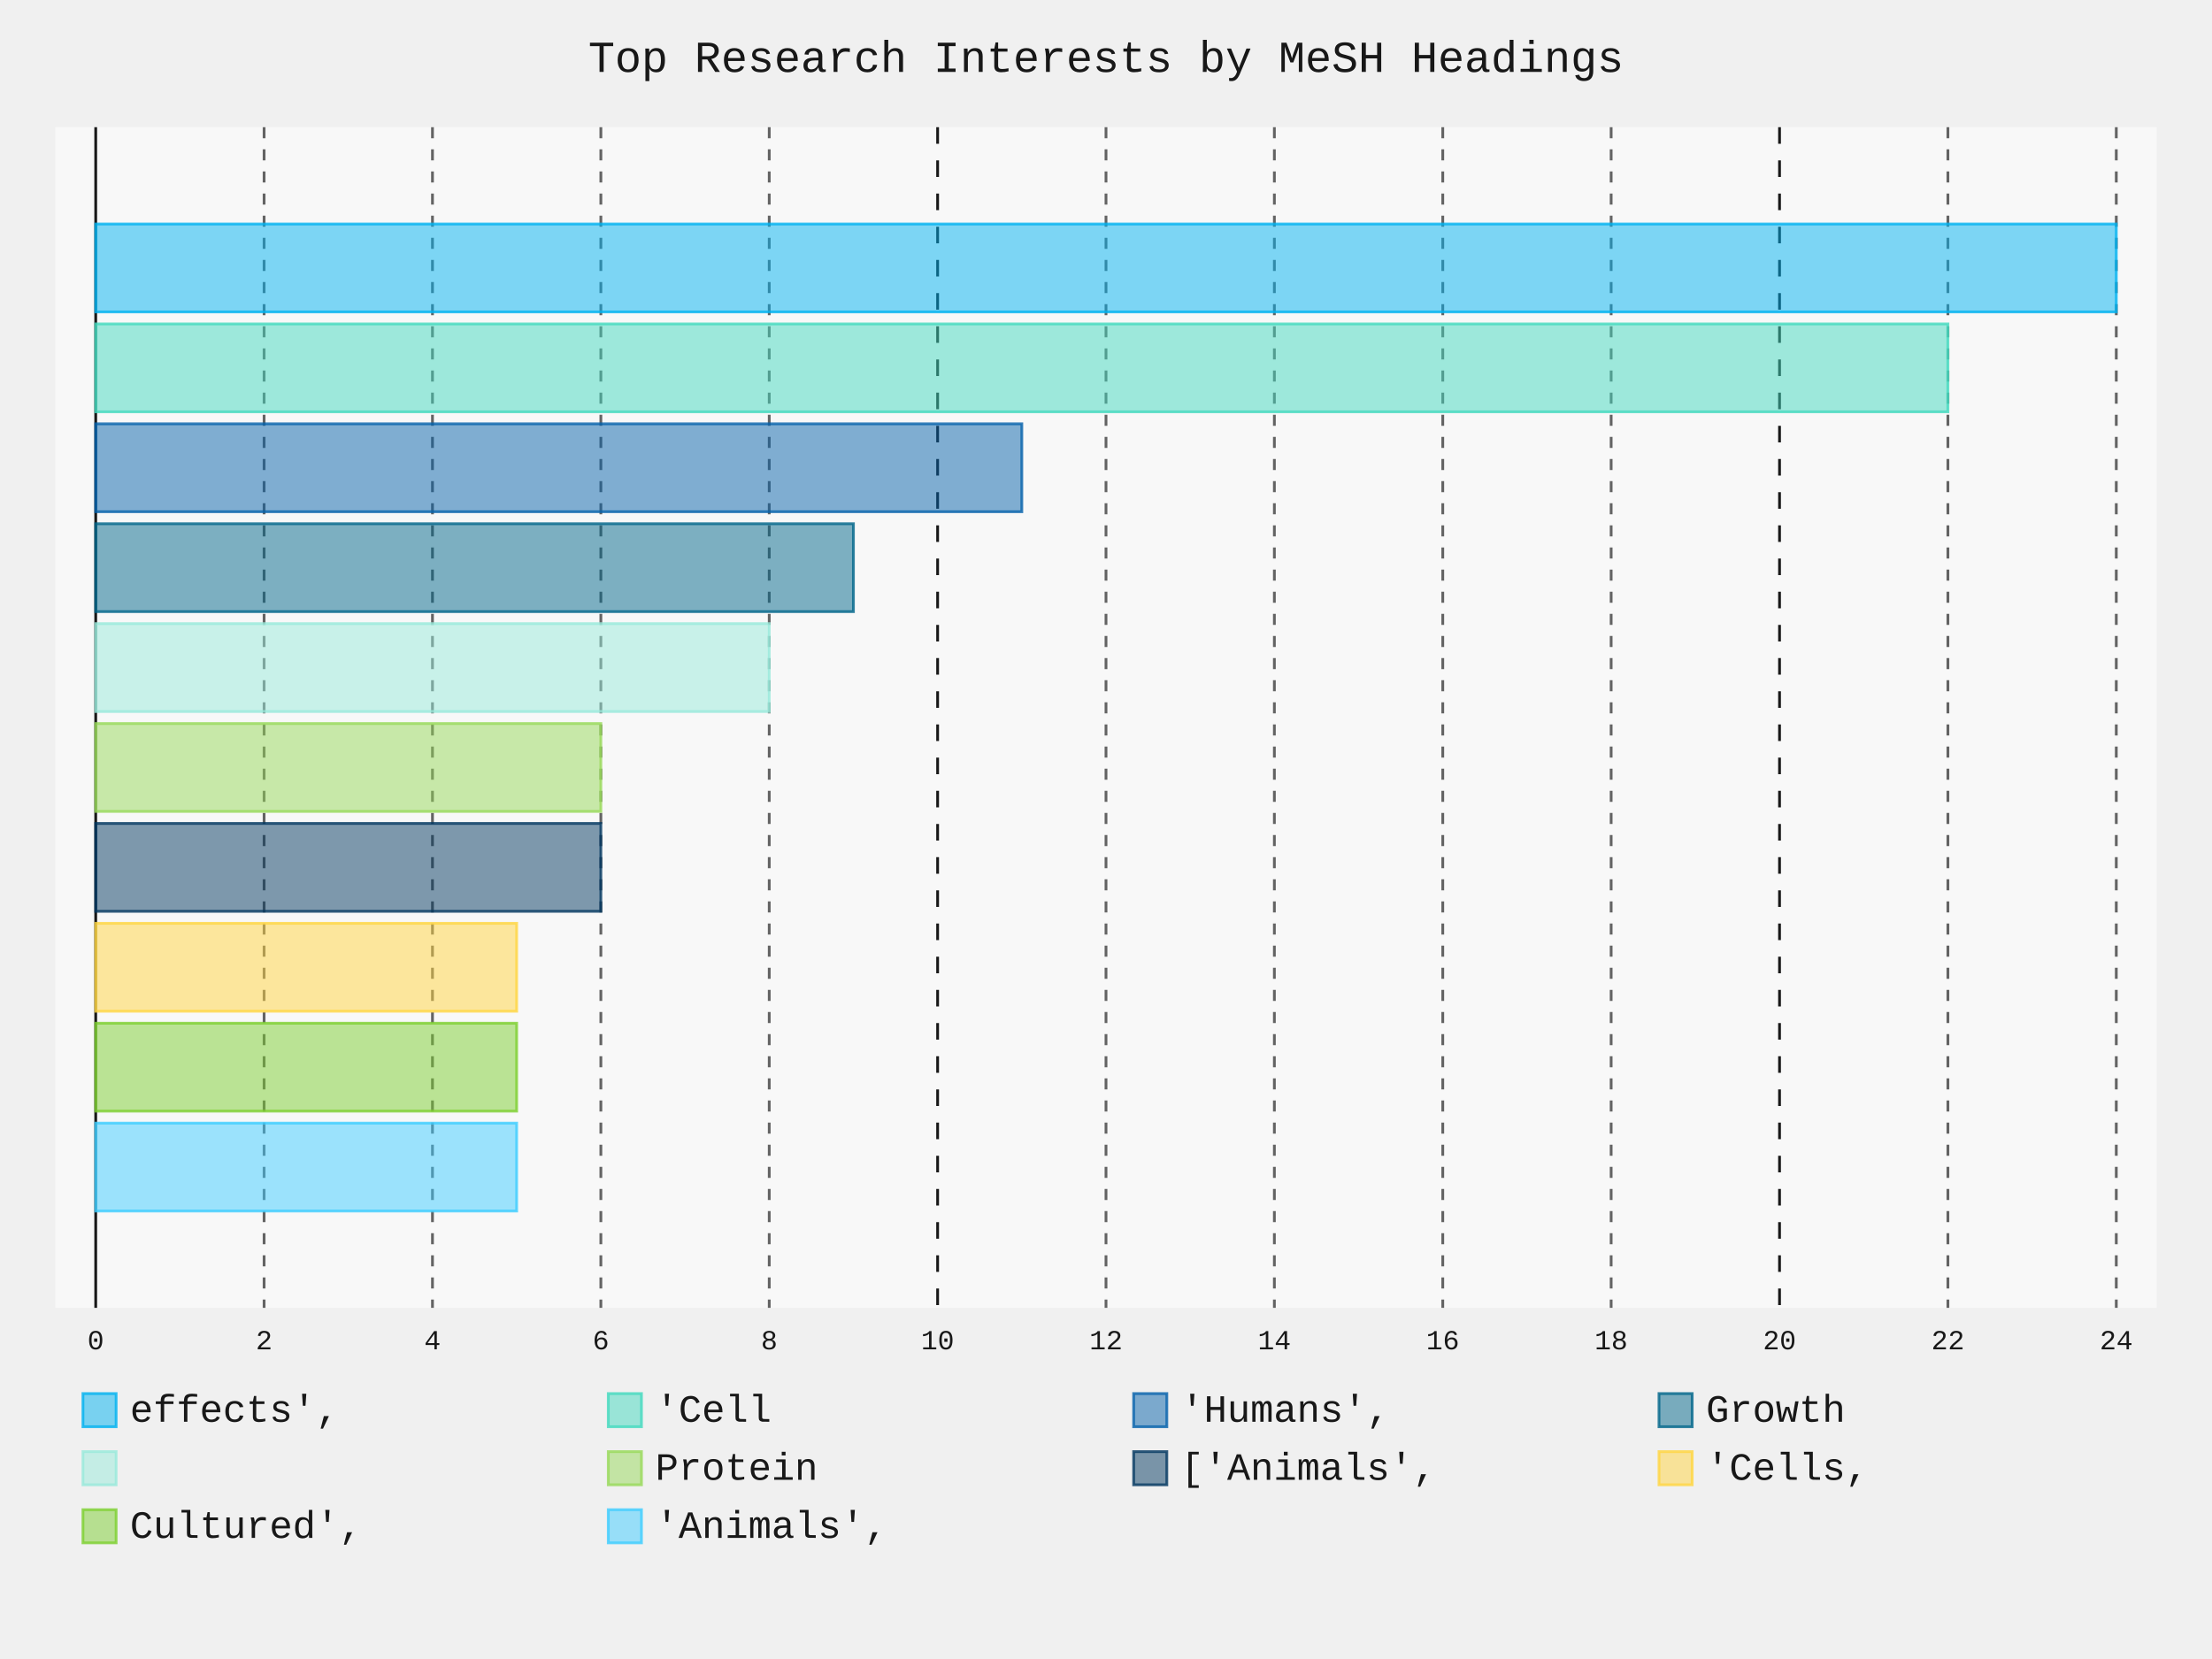
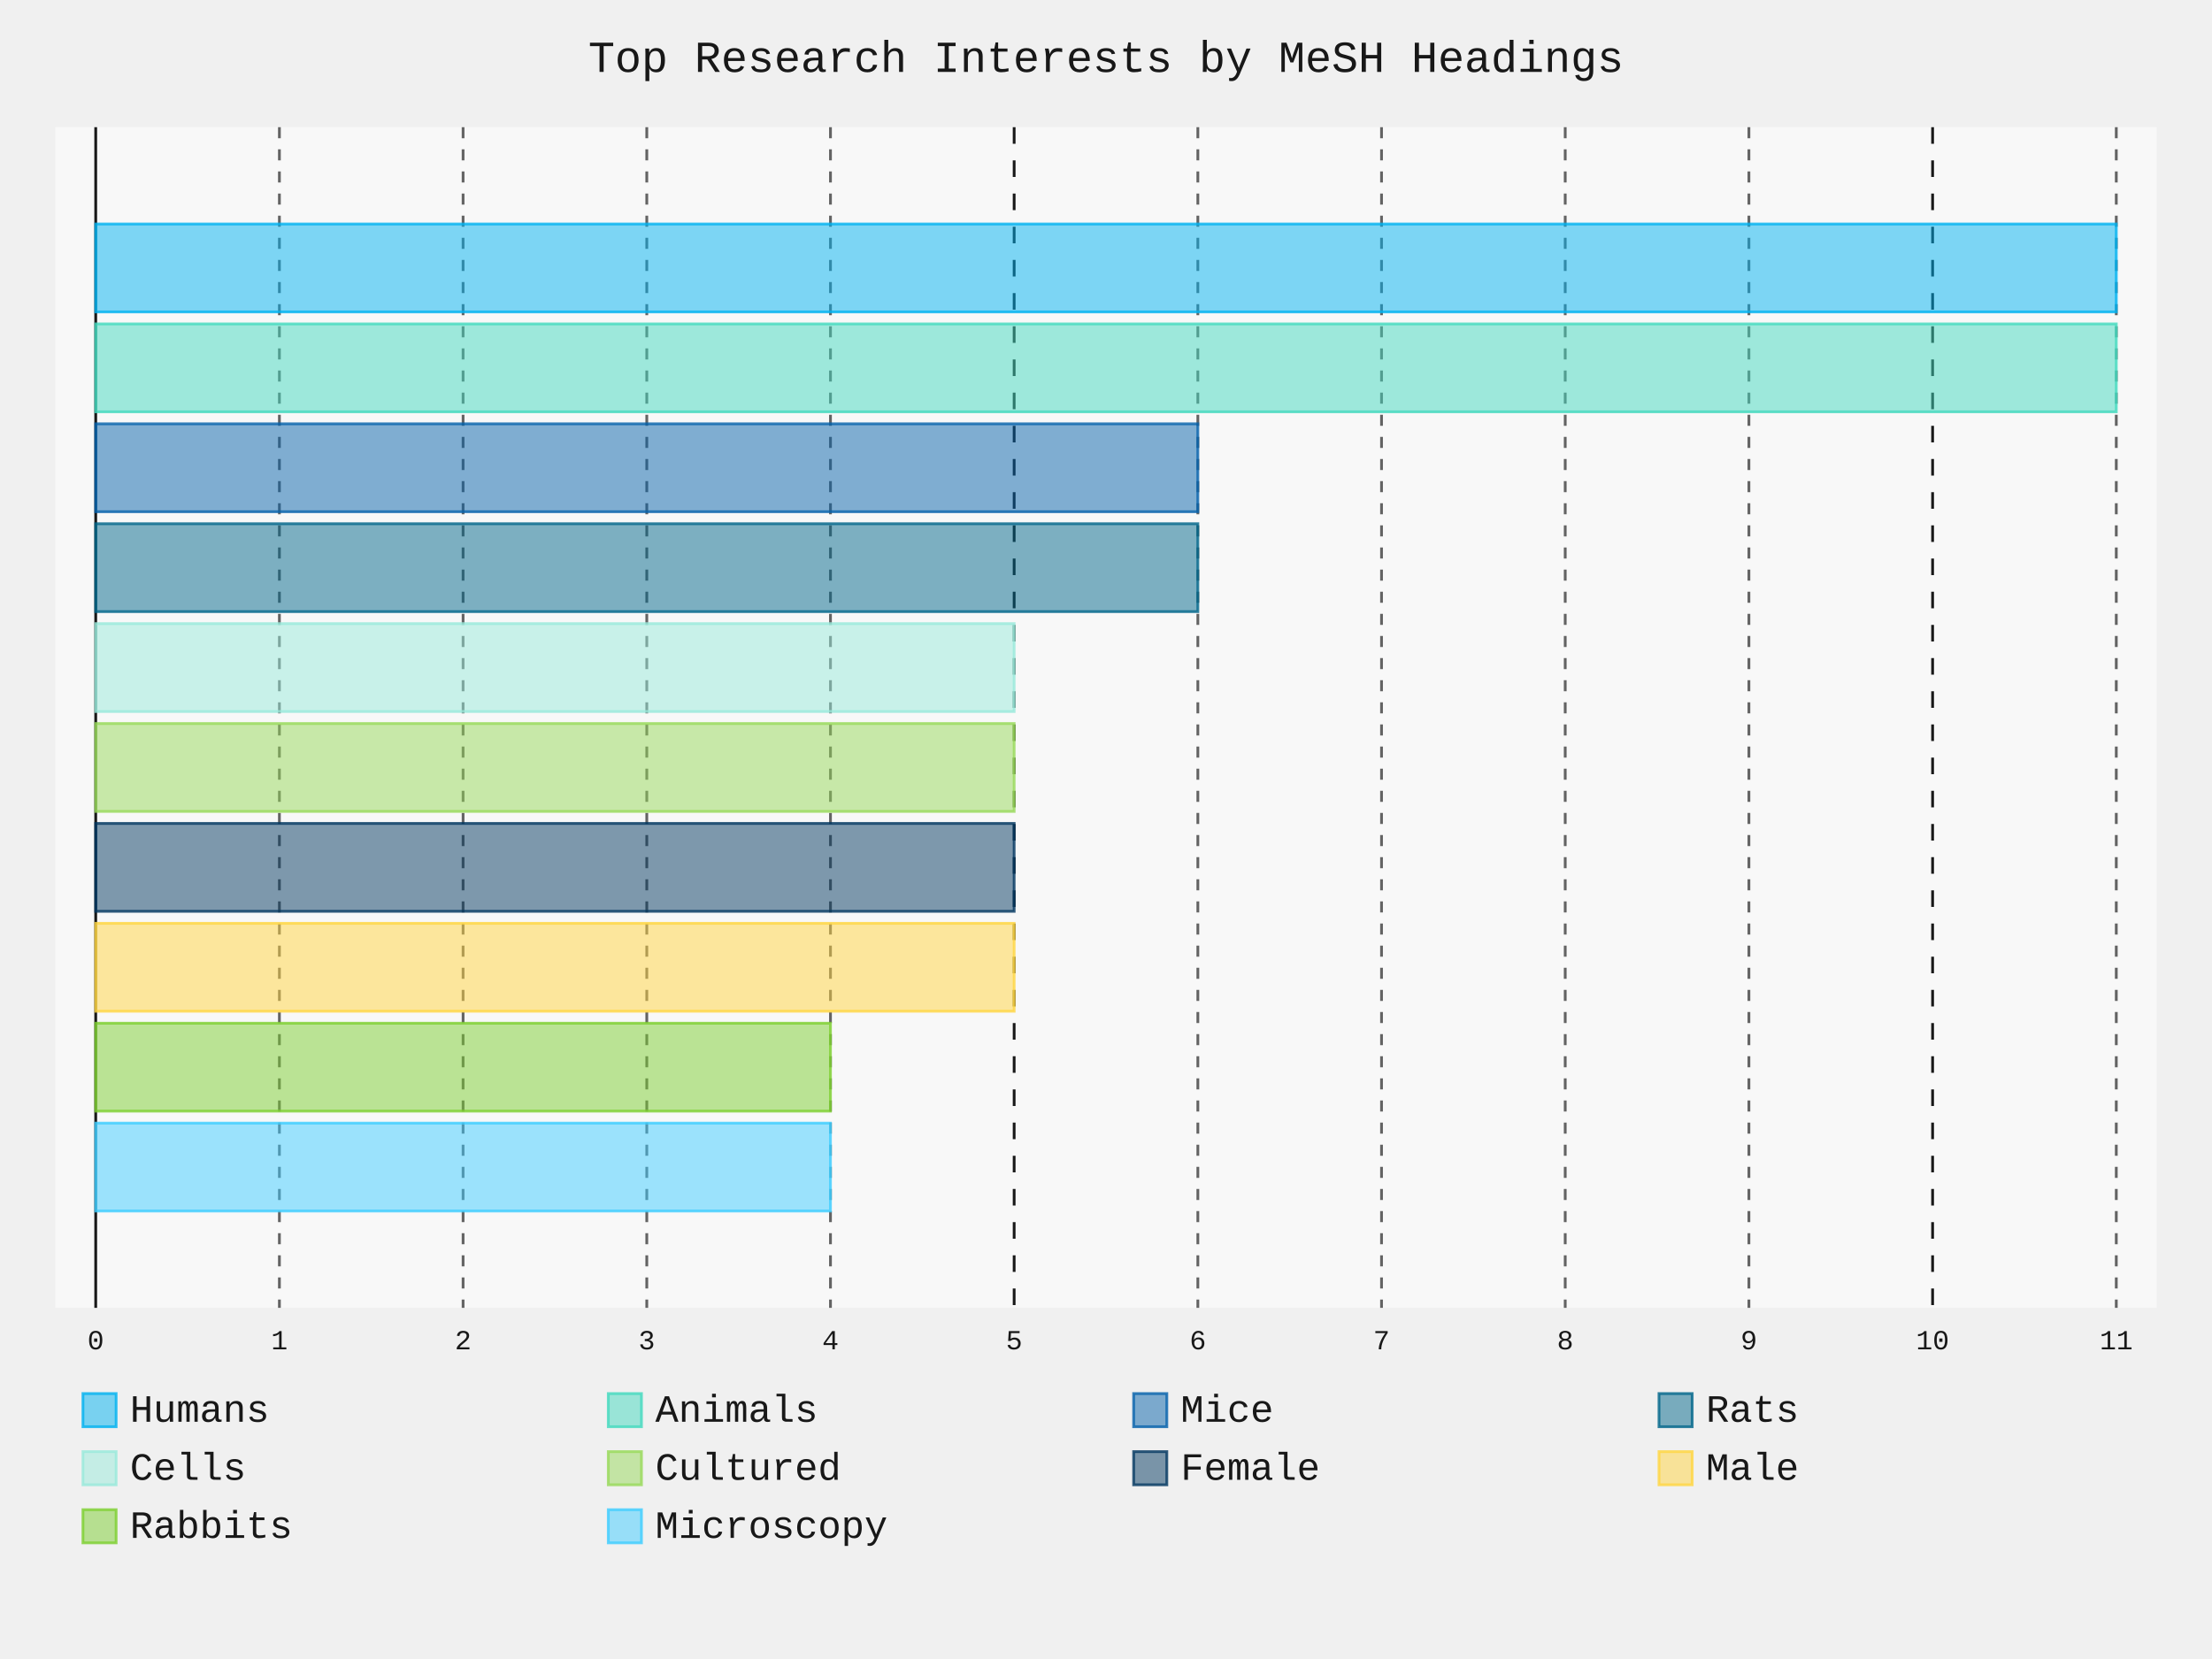
- <svg xmlns="http://www.w3.org/2000/svg" class="pygal-chart" id="chart-fd89b2c5-4735-4788-8437-c294633d80e1" viewBox="0 0 800 600">
+ <svg xmlns="http://www.w3.org/2000/svg" class="pygal-chart" id="chart-f811b388-c420-47be-8f74-8dbed092c465" viewBox="0 0 800 600">
  <defs>
-     <style type="text/css">#chart-fd89b2c5-4735-4788-8437-c294633d80e1{-webkit-user-select:none;-webkit-font-smoothing:antialiased;font-family:Consolas,"Liberation Mono",Menlo,Courier,monospace}#chart-fd89b2c5-4735-4788-8437-c294633d80e1 .title{font-family:Consolas,"Liberation Mono",Menlo,Courier,monospace;font-size:16px}#chart-fd89b2c5-4735-4788-8437-c294633d80e1 .legends .legend text{font-family:Consolas,"Liberation Mono",Menlo,Courier,monospace;font-size:14px}#chart-fd89b2c5-4735-4788-8437-c294633d80e1 .axis text{font-family:Consolas,"Liberation Mono",Menlo,Courier,monospace;font-size:10px}#chart-fd89b2c5-4735-4788-8437-c294633d80e1 .axis text.major{font-family:Consolas,"Liberation Mono",Menlo,Courier,monospace;font-size:10px}#chart-fd89b2c5-4735-4788-8437-c294633d80e1 .text-overlay text.value{font-family:Consolas,"Liberation Mono",Menlo,Courier,monospace;font-size:16px}#chart-fd89b2c5-4735-4788-8437-c294633d80e1 .text-overlay text.label{font-family:Consolas,"Liberation Mono",Menlo,Courier,monospace;font-size:10px}#chart-fd89b2c5-4735-4788-8437-c294633d80e1 .tooltip{font-family:Consolas,"Liberation Mono",Menlo,Courier,monospace;font-size:14px}#chart-fd89b2c5-4735-4788-8437-c294633d80e1 text.no_data{font-family:Consolas,"Liberation Mono",Menlo,Courier,monospace;font-size:64px}
- #chart-fd89b2c5-4735-4788-8437-c294633d80e1{background-color:#f0f0f0}#chart-fd89b2c5-4735-4788-8437-c294633d80e1 path,#chart-fd89b2c5-4735-4788-8437-c294633d80e1 line,#chart-fd89b2c5-4735-4788-8437-c294633d80e1 rect,#chart-fd89b2c5-4735-4788-8437-c294633d80e1 circle{-webkit-transition:250ms ease-in;-moz-transition:250ms ease-in;transition:250ms ease-in}#chart-fd89b2c5-4735-4788-8437-c294633d80e1 .graph &gt; .background{fill:#f0f0f0}#chart-fd89b2c5-4735-4788-8437-c294633d80e1 .plot &gt; .background{fill:#f8f8f8}#chart-fd89b2c5-4735-4788-8437-c294633d80e1 .graph{fill:rgba(0,0,0,0.9)}#chart-fd89b2c5-4735-4788-8437-c294633d80e1 text.no_data{fill:rgba(0,0,0,0.9)}#chart-fd89b2c5-4735-4788-8437-c294633d80e1 .title{fill:rgba(0,0,0,0.9)}#chart-fd89b2c5-4735-4788-8437-c294633d80e1 .legends .legend text{fill:rgba(0,0,0,0.9)}#chart-fd89b2c5-4735-4788-8437-c294633d80e1 .legends .legend:hover text{fill:rgba(0,0,0,0.9)}#chart-fd89b2c5-4735-4788-8437-c294633d80e1 .axis .line{stroke:rgba(0,0,0,0.9)}#chart-fd89b2c5-4735-4788-8437-c294633d80e1 .axis .guide.line{stroke:rgba(0,0,0,0.6)}#chart-fd89b2c5-4735-4788-8437-c294633d80e1 .axis .major.line{stroke:rgba(0,0,0,0.9)}#chart-fd89b2c5-4735-4788-8437-c294633d80e1 .axis text.major{fill:rgba(0,0,0,0.9)}#chart-fd89b2c5-4735-4788-8437-c294633d80e1 .axis.y .guides:hover .guide.line,#chart-fd89b2c5-4735-4788-8437-c294633d80e1 .line-graph .axis.x .guides:hover .guide.line,#chart-fd89b2c5-4735-4788-8437-c294633d80e1 .stackedline-graph .axis.x .guides:hover .guide.line,#chart-fd89b2c5-4735-4788-8437-c294633d80e1 .xy-graph .axis.x .guides:hover .guide.line{stroke:rgba(0,0,0,0.9)}#chart-fd89b2c5-4735-4788-8437-c294633d80e1 .axis .guides:hover text{fill:rgba(0,0,0,0.9)}#chart-fd89b2c5-4735-4788-8437-c294633d80e1 .reactive{fill-opacity:.5;stroke-opacity:.8}#chart-fd89b2c5-4735-4788-8437-c294633d80e1 .ci{stroke:rgba(0,0,0,0.9)}#chart-fd89b2c5-4735-4788-8437-c294633d80e1 .reactive.active,#chart-fd89b2c5-4735-4788-8437-c294633d80e1 .active .reactive{fill-opacity:.9;stroke-opacity:.9;stroke-width:4}#chart-fd89b2c5-4735-4788-8437-c294633d80e1 .ci .reactive.active{stroke-width:1.5}#chart-fd89b2c5-4735-4788-8437-c294633d80e1 .series text{fill:rgba(0,0,0,0.9)}#chart-fd89b2c5-4735-4788-8437-c294633d80e1 .tooltip rect{fill:#f8f8f8;stroke:rgba(0,0,0,0.9);-webkit-transition:opacity 250ms ease-in;-moz-transition:opacity 250ms ease-in;transition:opacity 250ms ease-in}#chart-fd89b2c5-4735-4788-8437-c294633d80e1 .tooltip .label{fill:rgba(0,0,0,0.9)}#chart-fd89b2c5-4735-4788-8437-c294633d80e1 .tooltip .label{fill:rgba(0,0,0,0.9)}#chart-fd89b2c5-4735-4788-8437-c294633d80e1 .tooltip .legend{font-size:.8em;fill:rgba(0,0,0,0.6)}#chart-fd89b2c5-4735-4788-8437-c294633d80e1 .tooltip .x_label{font-size:.6em;fill:rgba(0,0,0,0.9)}#chart-fd89b2c5-4735-4788-8437-c294633d80e1 .tooltip .xlink{font-size:.5em;text-decoration:underline}#chart-fd89b2c5-4735-4788-8437-c294633d80e1 .tooltip .value{font-size:1.5em}#chart-fd89b2c5-4735-4788-8437-c294633d80e1 .bound{font-size:.5em}#chart-fd89b2c5-4735-4788-8437-c294633d80e1 .max-value{font-size:.75em;fill:rgba(0,0,0,0.6)}#chart-fd89b2c5-4735-4788-8437-c294633d80e1 .map-element{fill:#f8f8f8;stroke:rgba(0,0,0,0.6) !important}#chart-fd89b2c5-4735-4788-8437-c294633d80e1 .map-element .reactive{fill-opacity:inherit;stroke-opacity:inherit}#chart-fd89b2c5-4735-4788-8437-c294633d80e1 .color-0,#chart-fd89b2c5-4735-4788-8437-c294633d80e1 .color-0 a:visited{stroke:#00b2f0;fill:#00b2f0}#chart-fd89b2c5-4735-4788-8437-c294633d80e1 .color-1,#chart-fd89b2c5-4735-4788-8437-c294633d80e1 .color-1 a:visited{stroke:#43d9be;fill:#43d9be}#chart-fd89b2c5-4735-4788-8437-c294633d80e1 .color-2,#chart-fd89b2c5-4735-4788-8437-c294633d80e1 .color-2 a:visited{stroke:#0662ab;fill:#0662ab}#chart-fd89b2c5-4735-4788-8437-c294633d80e1 .color-3,#chart-fd89b2c5-4735-4788-8437-c294633d80e1 .color-3 a:visited{stroke:#00668a;fill:#00668a}#chart-fd89b2c5-4735-4788-8437-c294633d80e1 .color-4,#chart-fd89b2c5-4735-4788-8437-c294633d80e1 .color-4 a:visited{stroke:#98eadb;fill:#98eadb}#chart-fd89b2c5-4735-4788-8437-c294633d80e1 .color-5,#chart-fd89b2c5-4735-4788-8437-c294633d80e1 .color-5 a:visited{stroke:#97d959;fill:#97d959}#chart-fd89b2c5-4735-4788-8437-c294633d80e1 .color-6,#chart-fd89b2c5-4735-4788-8437-c294633d80e1 .color-6 a:visited{stroke:#033861;fill:#033861}#chart-fd89b2c5-4735-4788-8437-c294633d80e1 .color-7,#chart-fd89b2c5-4735-4788-8437-c294633d80e1 .color-7 a:visited{stroke:#ffd541;fill:#ffd541}#chart-fd89b2c5-4735-4788-8437-c294633d80e1 .color-8,#chart-fd89b2c5-4735-4788-8437-c294633d80e1 .color-8 a:visited{stroke:#7dcf30;fill:#7dcf30}#chart-fd89b2c5-4735-4788-8437-c294633d80e1 .color-9,#chart-fd89b2c5-4735-4788-8437-c294633d80e1 .color-9 a:visited{stroke:#3ecdff;fill:#3ecdff}#chart-fd89b2c5-4735-4788-8437-c294633d80e1 .text-overlay .color-0 text{fill:black}#chart-fd89b2c5-4735-4788-8437-c294633d80e1 .text-overlay .color-1 text{fill:black}#chart-fd89b2c5-4735-4788-8437-c294633d80e1 .text-overlay .color-2 text{fill:black}#chart-fd89b2c5-4735-4788-8437-c294633d80e1 .text-overlay .color-3 text{fill:black}#chart-fd89b2c5-4735-4788-8437-c294633d80e1 .text-overlay .color-4 text{fill:black}#chart-fd89b2c5-4735-4788-8437-c294633d80e1 .text-overlay .color-5 text{fill:black}#chart-fd89b2c5-4735-4788-8437-c294633d80e1 .text-overlay .color-6 text{fill:black}#chart-fd89b2c5-4735-4788-8437-c294633d80e1 .text-overlay .color-7 text{fill:black}#chart-fd89b2c5-4735-4788-8437-c294633d80e1 .text-overlay .color-8 text{fill:black}#chart-fd89b2c5-4735-4788-8437-c294633d80e1 .text-overlay .color-9 text{fill:black}
- #chart-fd89b2c5-4735-4788-8437-c294633d80e1 text.no_data{text-anchor:middle}#chart-fd89b2c5-4735-4788-8437-c294633d80e1 .guide.line{fill:none}#chart-fd89b2c5-4735-4788-8437-c294633d80e1 .centered{text-anchor:middle}#chart-fd89b2c5-4735-4788-8437-c294633d80e1 .title{text-anchor:middle}#chart-fd89b2c5-4735-4788-8437-c294633d80e1 .legends .legend text{fill-opacity:1}#chart-fd89b2c5-4735-4788-8437-c294633d80e1 .axis.x text{text-anchor:middle}#chart-fd89b2c5-4735-4788-8437-c294633d80e1 .axis.x:not(.web) text[transform]{text-anchor:start}#chart-fd89b2c5-4735-4788-8437-c294633d80e1 .axis.x:not(.web) text[transform].backwards{text-anchor:end}#chart-fd89b2c5-4735-4788-8437-c294633d80e1 .axis.y text{text-anchor:end}#chart-fd89b2c5-4735-4788-8437-c294633d80e1 .axis.y text[transform].backwards{text-anchor:start}#chart-fd89b2c5-4735-4788-8437-c294633d80e1 .axis.y2 text{text-anchor:start}#chart-fd89b2c5-4735-4788-8437-c294633d80e1 .axis.y2 text[transform].backwards{text-anchor:end}#chart-fd89b2c5-4735-4788-8437-c294633d80e1 .axis .guide.line{stroke-dasharray:4,4}#chart-fd89b2c5-4735-4788-8437-c294633d80e1 .axis .major.guide.line{stroke-dasharray:6,6}#chart-fd89b2c5-4735-4788-8437-c294633d80e1 .horizontal .axis.y .guide.line,#chart-fd89b2c5-4735-4788-8437-c294633d80e1 .horizontal .axis.y2 .guide.line,#chart-fd89b2c5-4735-4788-8437-c294633d80e1 .vertical .axis.x .guide.line{opacity:0}#chart-fd89b2c5-4735-4788-8437-c294633d80e1 .horizontal .axis.always_show .guide.line,#chart-fd89b2c5-4735-4788-8437-c294633d80e1 .vertical .axis.always_show .guide.line{opacity:1 !important}#chart-fd89b2c5-4735-4788-8437-c294633d80e1 .axis.y .guides:hover .guide.line,#chart-fd89b2c5-4735-4788-8437-c294633d80e1 .axis.y2 .guides:hover .guide.line,#chart-fd89b2c5-4735-4788-8437-c294633d80e1 .axis.x .guides:hover .guide.line{opacity:1}#chart-fd89b2c5-4735-4788-8437-c294633d80e1 .axis .guides:hover text{opacity:1}#chart-fd89b2c5-4735-4788-8437-c294633d80e1 .nofill{fill:none}#chart-fd89b2c5-4735-4788-8437-c294633d80e1 .subtle-fill{fill-opacity:.2}#chart-fd89b2c5-4735-4788-8437-c294633d80e1 .dot{stroke-width:1px;fill-opacity:1}#chart-fd89b2c5-4735-4788-8437-c294633d80e1 .dot.active{stroke-width:5px}#chart-fd89b2c5-4735-4788-8437-c294633d80e1 .dot.negative{fill:transparent}#chart-fd89b2c5-4735-4788-8437-c294633d80e1 text,#chart-fd89b2c5-4735-4788-8437-c294633d80e1 tspan{stroke:none !important}#chart-fd89b2c5-4735-4788-8437-c294633d80e1 .series text.active{opacity:1}#chart-fd89b2c5-4735-4788-8437-c294633d80e1 .tooltip rect{fill-opacity:.95;stroke-width:.5}#chart-fd89b2c5-4735-4788-8437-c294633d80e1 .tooltip text{fill-opacity:1}#chart-fd89b2c5-4735-4788-8437-c294633d80e1 .showable{visibility:hidden}#chart-fd89b2c5-4735-4788-8437-c294633d80e1 .showable.shown{visibility:visible}#chart-fd89b2c5-4735-4788-8437-c294633d80e1 .gauge-background{fill:rgba(229,229,229,1);stroke:none}#chart-fd89b2c5-4735-4788-8437-c294633d80e1 .bg-lines{stroke:#f0f0f0;stroke-width:2px}</style>
+     <style type="text/css">#chart-f811b388-c420-47be-8f74-8dbed092c465{-webkit-user-select:none;-webkit-font-smoothing:antialiased;font-family:Consolas,"Liberation Mono",Menlo,Courier,monospace}#chart-f811b388-c420-47be-8f74-8dbed092c465 .title{font-family:Consolas,"Liberation Mono",Menlo,Courier,monospace;font-size:16px}#chart-f811b388-c420-47be-8f74-8dbed092c465 .legends .legend text{font-family:Consolas,"Liberation Mono",Menlo,Courier,monospace;font-size:14px}#chart-f811b388-c420-47be-8f74-8dbed092c465 .axis text{font-family:Consolas,"Liberation Mono",Menlo,Courier,monospace;font-size:10px}#chart-f811b388-c420-47be-8f74-8dbed092c465 .axis text.major{font-family:Consolas,"Liberation Mono",Menlo,Courier,monospace;font-size:10px}#chart-f811b388-c420-47be-8f74-8dbed092c465 .text-overlay text.value{font-family:Consolas,"Liberation Mono",Menlo,Courier,monospace;font-size:16px}#chart-f811b388-c420-47be-8f74-8dbed092c465 .text-overlay text.label{font-family:Consolas,"Liberation Mono",Menlo,Courier,monospace;font-size:10px}#chart-f811b388-c420-47be-8f74-8dbed092c465 .tooltip{font-family:Consolas,"Liberation Mono",Menlo,Courier,monospace;font-size:14px}#chart-f811b388-c420-47be-8f74-8dbed092c465 text.no_data{font-family:Consolas,"Liberation Mono",Menlo,Courier,monospace;font-size:64px}
+ #chart-f811b388-c420-47be-8f74-8dbed092c465{background-color:#f0f0f0}#chart-f811b388-c420-47be-8f74-8dbed092c465 path,#chart-f811b388-c420-47be-8f74-8dbed092c465 line,#chart-f811b388-c420-47be-8f74-8dbed092c465 rect,#chart-f811b388-c420-47be-8f74-8dbed092c465 circle{-webkit-transition:250ms ease-in;-moz-transition:250ms ease-in;transition:250ms ease-in}#chart-f811b388-c420-47be-8f74-8dbed092c465 .graph &gt; .background{fill:#f0f0f0}#chart-f811b388-c420-47be-8f74-8dbed092c465 .plot &gt; .background{fill:#f8f8f8}#chart-f811b388-c420-47be-8f74-8dbed092c465 .graph{fill:rgba(0,0,0,0.9)}#chart-f811b388-c420-47be-8f74-8dbed092c465 text.no_data{fill:rgba(0,0,0,0.9)}#chart-f811b388-c420-47be-8f74-8dbed092c465 .title{fill:rgba(0,0,0,0.9)}#chart-f811b388-c420-47be-8f74-8dbed092c465 .legends .legend text{fill:rgba(0,0,0,0.9)}#chart-f811b388-c420-47be-8f74-8dbed092c465 .legends .legend:hover text{fill:rgba(0,0,0,0.9)}#chart-f811b388-c420-47be-8f74-8dbed092c465 .axis .line{stroke:rgba(0,0,0,0.9)}#chart-f811b388-c420-47be-8f74-8dbed092c465 .axis .guide.line{stroke:rgba(0,0,0,0.6)}#chart-f811b388-c420-47be-8f74-8dbed092c465 .axis .major.line{stroke:rgba(0,0,0,0.9)}#chart-f811b388-c420-47be-8f74-8dbed092c465 .axis text.major{fill:rgba(0,0,0,0.9)}#chart-f811b388-c420-47be-8f74-8dbed092c465 .axis.y .guides:hover .guide.line,#chart-f811b388-c420-47be-8f74-8dbed092c465 .line-graph .axis.x .guides:hover .guide.line,#chart-f811b388-c420-47be-8f74-8dbed092c465 .stackedline-graph .axis.x .guides:hover .guide.line,#chart-f811b388-c420-47be-8f74-8dbed092c465 .xy-graph .axis.x .guides:hover .guide.line{stroke:rgba(0,0,0,0.9)}#chart-f811b388-c420-47be-8f74-8dbed092c465 .axis .guides:hover text{fill:rgba(0,0,0,0.9)}#chart-f811b388-c420-47be-8f74-8dbed092c465 .reactive{fill-opacity:.5;stroke-opacity:.8}#chart-f811b388-c420-47be-8f74-8dbed092c465 .ci{stroke:rgba(0,0,0,0.9)}#chart-f811b388-c420-47be-8f74-8dbed092c465 .reactive.active,#chart-f811b388-c420-47be-8f74-8dbed092c465 .active .reactive{fill-opacity:.9;stroke-opacity:.9;stroke-width:4}#chart-f811b388-c420-47be-8f74-8dbed092c465 .ci .reactive.active{stroke-width:1.5}#chart-f811b388-c420-47be-8f74-8dbed092c465 .series text{fill:rgba(0,0,0,0.9)}#chart-f811b388-c420-47be-8f74-8dbed092c465 .tooltip rect{fill:#f8f8f8;stroke:rgba(0,0,0,0.9);-webkit-transition:opacity 250ms ease-in;-moz-transition:opacity 250ms ease-in;transition:opacity 250ms ease-in}#chart-f811b388-c420-47be-8f74-8dbed092c465 .tooltip .label{fill:rgba(0,0,0,0.9)}#chart-f811b388-c420-47be-8f74-8dbed092c465 .tooltip .label{fill:rgba(0,0,0,0.9)}#chart-f811b388-c420-47be-8f74-8dbed092c465 .tooltip .legend{font-size:.8em;fill:rgba(0,0,0,0.6)}#chart-f811b388-c420-47be-8f74-8dbed092c465 .tooltip .x_label{font-size:.6em;fill:rgba(0,0,0,0.9)}#chart-f811b388-c420-47be-8f74-8dbed092c465 .tooltip .xlink{font-size:.5em;text-decoration:underline}#chart-f811b388-c420-47be-8f74-8dbed092c465 .tooltip .value{font-size:1.5em}#chart-f811b388-c420-47be-8f74-8dbed092c465 .bound{font-size:.5em}#chart-f811b388-c420-47be-8f74-8dbed092c465 .max-value{font-size:.75em;fill:rgba(0,0,0,0.6)}#chart-f811b388-c420-47be-8f74-8dbed092c465 .map-element{fill:#f8f8f8;stroke:rgba(0,0,0,0.6) !important}#chart-f811b388-c420-47be-8f74-8dbed092c465 .map-element .reactive{fill-opacity:inherit;stroke-opacity:inherit}#chart-f811b388-c420-47be-8f74-8dbed092c465 .color-0,#chart-f811b388-c420-47be-8f74-8dbed092c465 .color-0 a:visited{stroke:#00b2f0;fill:#00b2f0}#chart-f811b388-c420-47be-8f74-8dbed092c465 .color-1,#chart-f811b388-c420-47be-8f74-8dbed092c465 .color-1 a:visited{stroke:#43d9be;fill:#43d9be}#chart-f811b388-c420-47be-8f74-8dbed092c465 .color-2,#chart-f811b388-c420-47be-8f74-8dbed092c465 .color-2 a:visited{stroke:#0662ab;fill:#0662ab}#chart-f811b388-c420-47be-8f74-8dbed092c465 .color-3,#chart-f811b388-c420-47be-8f74-8dbed092c465 .color-3 a:visited{stroke:#00668a;fill:#00668a}#chart-f811b388-c420-47be-8f74-8dbed092c465 .color-4,#chart-f811b388-c420-47be-8f74-8dbed092c465 .color-4 a:visited{stroke:#98eadb;fill:#98eadb}#chart-f811b388-c420-47be-8f74-8dbed092c465 .color-5,#chart-f811b388-c420-47be-8f74-8dbed092c465 .color-5 a:visited{stroke:#97d959;fill:#97d959}#chart-f811b388-c420-47be-8f74-8dbed092c465 .color-6,#chart-f811b388-c420-47be-8f74-8dbed092c465 .color-6 a:visited{stroke:#033861;fill:#033861}#chart-f811b388-c420-47be-8f74-8dbed092c465 .color-7,#chart-f811b388-c420-47be-8f74-8dbed092c465 .color-7 a:visited{stroke:#ffd541;fill:#ffd541}#chart-f811b388-c420-47be-8f74-8dbed092c465 .color-8,#chart-f811b388-c420-47be-8f74-8dbed092c465 .color-8 a:visited{stroke:#7dcf30;fill:#7dcf30}#chart-f811b388-c420-47be-8f74-8dbed092c465 .color-9,#chart-f811b388-c420-47be-8f74-8dbed092c465 .color-9 a:visited{stroke:#3ecdff;fill:#3ecdff}#chart-f811b388-c420-47be-8f74-8dbed092c465 .text-overlay .color-0 text{fill:black}#chart-f811b388-c420-47be-8f74-8dbed092c465 .text-overlay .color-1 text{fill:black}#chart-f811b388-c420-47be-8f74-8dbed092c465 .text-overlay .color-2 text{fill:black}#chart-f811b388-c420-47be-8f74-8dbed092c465 .text-overlay .color-3 text{fill:black}#chart-f811b388-c420-47be-8f74-8dbed092c465 .text-overlay .color-4 text{fill:black}#chart-f811b388-c420-47be-8f74-8dbed092c465 .text-overlay .color-5 text{fill:black}#chart-f811b388-c420-47be-8f74-8dbed092c465 .text-overlay .color-6 text{fill:black}#chart-f811b388-c420-47be-8f74-8dbed092c465 .text-overlay .color-7 text{fill:black}#chart-f811b388-c420-47be-8f74-8dbed092c465 .text-overlay .color-8 text{fill:black}#chart-f811b388-c420-47be-8f74-8dbed092c465 .text-overlay .color-9 text{fill:black}
+ #chart-f811b388-c420-47be-8f74-8dbed092c465 text.no_data{text-anchor:middle}#chart-f811b388-c420-47be-8f74-8dbed092c465 .guide.line{fill:none}#chart-f811b388-c420-47be-8f74-8dbed092c465 .centered{text-anchor:middle}#chart-f811b388-c420-47be-8f74-8dbed092c465 .title{text-anchor:middle}#chart-f811b388-c420-47be-8f74-8dbed092c465 .legends .legend text{fill-opacity:1}#chart-f811b388-c420-47be-8f74-8dbed092c465 .axis.x text{text-anchor:middle}#chart-f811b388-c420-47be-8f74-8dbed092c465 .axis.x:not(.web) text[transform]{text-anchor:start}#chart-f811b388-c420-47be-8f74-8dbed092c465 .axis.x:not(.web) text[transform].backwards{text-anchor:end}#chart-f811b388-c420-47be-8f74-8dbed092c465 .axis.y text{text-anchor:end}#chart-f811b388-c420-47be-8f74-8dbed092c465 .axis.y text[transform].backwards{text-anchor:start}#chart-f811b388-c420-47be-8f74-8dbed092c465 .axis.y2 text{text-anchor:start}#chart-f811b388-c420-47be-8f74-8dbed092c465 .axis.y2 text[transform].backwards{text-anchor:end}#chart-f811b388-c420-47be-8f74-8dbed092c465 .axis .guide.line{stroke-dasharray:4,4}#chart-f811b388-c420-47be-8f74-8dbed092c465 .axis .major.guide.line{stroke-dasharray:6,6}#chart-f811b388-c420-47be-8f74-8dbed092c465 .horizontal .axis.y .guide.line,#chart-f811b388-c420-47be-8f74-8dbed092c465 .horizontal .axis.y2 .guide.line,#chart-f811b388-c420-47be-8f74-8dbed092c465 .vertical .axis.x .guide.line{opacity:0}#chart-f811b388-c420-47be-8f74-8dbed092c465 .horizontal .axis.always_show .guide.line,#chart-f811b388-c420-47be-8f74-8dbed092c465 .vertical .axis.always_show .guide.line{opacity:1 !important}#chart-f811b388-c420-47be-8f74-8dbed092c465 .axis.y .guides:hover .guide.line,#chart-f811b388-c420-47be-8f74-8dbed092c465 .axis.y2 .guides:hover .guide.line,#chart-f811b388-c420-47be-8f74-8dbed092c465 .axis.x .guides:hover .guide.line{opacity:1}#chart-f811b388-c420-47be-8f74-8dbed092c465 .axis .guides:hover text{opacity:1}#chart-f811b388-c420-47be-8f74-8dbed092c465 .nofill{fill:none}#chart-f811b388-c420-47be-8f74-8dbed092c465 .subtle-fill{fill-opacity:.2}#chart-f811b388-c420-47be-8f74-8dbed092c465 .dot{stroke-width:1px;fill-opacity:1}#chart-f811b388-c420-47be-8f74-8dbed092c465 .dot.active{stroke-width:5px}#chart-f811b388-c420-47be-8f74-8dbed092c465 .dot.negative{fill:transparent}#chart-f811b388-c420-47be-8f74-8dbed092c465 text,#chart-f811b388-c420-47be-8f74-8dbed092c465 tspan{stroke:none !important}#chart-f811b388-c420-47be-8f74-8dbed092c465 .series text.active{opacity:1}#chart-f811b388-c420-47be-8f74-8dbed092c465 .tooltip rect{fill-opacity:.95;stroke-width:.5}#chart-f811b388-c420-47be-8f74-8dbed092c465 .tooltip text{fill-opacity:1}#chart-f811b388-c420-47be-8f74-8dbed092c465 .showable{visibility:hidden}#chart-f811b388-c420-47be-8f74-8dbed092c465 .showable.shown{visibility:visible}#chart-f811b388-c420-47be-8f74-8dbed092c465 .gauge-background{fill:rgba(229,229,229,1);stroke:none}#chart-f811b388-c420-47be-8f74-8dbed092c465 .bg-lines{stroke:#f0f0f0;stroke-width:2px}</style>
  </defs>
  <g class="graph horizontalbar-graph horizontal">
    <rect class="background" height="600" width="800" x="0" y="0" />
    <g class="plot" transform="translate(20, 46)">
      <rect class="background" height="427.0" width="760" x="0" y="0" />
      <g class="axis x always_show">
        <g class="guides">
          <path class="axis major line" d="M14.615 0 v427" />
          <text class="major" x="14.615" y="442.0">0</text>
        </g>
        <g class="guides">
-           <path class="guide line" d="M75.513 0 v427" />
-           <text class="" x="75.513" y="442.0">2</text>
-         </g>
-         <g class="guides">
-           <path class="guide line" d="M136.41 0 v427" />
-           <text class="" x="136.41" y="442.0">4</text>
-         </g>
-         <g class="guides">
-           <path class="guide line" d="M197.308 0 v427" />
-           <text class="" x="197.308" y="442.0">6</text>
-         </g>
-         <g class="guides">
-           <path class="guide line" d="M258.205 0 v427" />
-           <text class="" x="258.205" y="442.0">8</text>
-         </g>
-         <g class="guides">
-           <path class="major guide line" d="M319.103 0 v427" />
-           <text class="major" x="319.103" y="442.0">10</text>
-         </g>
-         <g class="guides">
-           <path class="guide line" d="M380 0 v427" />
-           <text class="" x="380" y="442.0">12</text>
-         </g>
-         <g class="guides">
-           <path class="guide line" d="M440.897 0 v427" />
-           <text class="" x="440.897" y="442.0">14</text>
-         </g>
-         <g class="guides">
-           <path class="guide line" d="M501.795 0 v427" />
-           <text class="" x="501.795" y="442.0">16</text>
-         </g>
-         <g class="guides">
-           <path class="guide line" d="M562.692 0 v427" />
-           <text class="" x="562.692" y="442.0">18</text>
-         </g>
-         <g class="guides">
-           <path class="major guide line" d="M623.59 0 v427" />
-           <text class="major" x="623.59" y="442.0">20</text>
-         </g>
-         <g class="guides">
-           <path class="guide line" d="M684.487 0 v427" />
-           <text class="" x="684.487" y="442.0">22</text>
+           <path class="guide line" d="M81.049 0 v427" />
+           <text class="" x="81.049" y="442.0">1</text>
+         </g>
+         <g class="guides">
+           <path class="guide line" d="M147.483 0 v427" />
+           <text class="" x="147.483" y="442.0">2</text>
+         </g>
+         <g class="guides">
+           <path class="guide line" d="M213.916 0 v427" />
+           <text class="" x="213.916" y="442.0">3</text>
+         </g>
+         <g class="guides">
+           <path class="guide line" d="M280.35 0 v427" />
+           <text class="" x="280.35" y="442.0">4</text>
+         </g>
+         <g class="guides">
+           <path class="major guide line" d="M346.783 0 v427" />
+           <text class="major" x="346.783" y="442.0">5</text>
+         </g>
+         <g class="guides">
+           <path class="guide line" d="M413.217 0 v427" />
+           <text class="" x="413.217" y="442.0">6</text>
+         </g>
+         <g class="guides">
+           <path class="guide line" d="M479.65 0 v427" />
+           <text class="" x="479.65" y="442.0">7</text>
+         </g>
+         <g class="guides">
+           <path class="guide line" d="M546.084 0 v427" />
+           <text class="" x="546.084" y="442.0">8</text>
+         </g>
+         <g class="guides">
+           <path class="guide line" d="M612.517 0 v427" />
+           <text class="" x="612.517" y="442.0">9</text>
+         </g>
+         <g class="guides">
+           <path class="major guide line" d="M678.951 0 v427" />
+           <text class="major" x="678.951" y="442.0">10</text>
        </g>
        <g class="guides">
          <path class="guide line" d="M745.385 0 v427" />
-           <text class="" x="745.385" y="442.0">24</text>
+           <text class="" x="745.385" y="442.0">11</text>
        </g>
      </g>
      <g class="series serie-9 color-9">
        <g class="bars">
          <g class="bar">
-             <rect class="rect reactive tooltip-trigger" height="31.795" rx="0" ry="0" width="152.244" x="14.615" y="360.191" />
+             <rect class="rect reactive tooltip-trigger" height="31.795" rx="0" ry="0" width="265.734" x="14.615" y="360.191" />
          </g>
        </g>
      </g>
      <g class="series serie-8 color-8">
        <g class="bars">
          <g class="bar">
-             <rect class="rect reactive tooltip-trigger" height="31.795" rx="0" ry="0" width="152.244" x="14.615" y="324.06" />
+             <rect class="rect reactive tooltip-trigger" height="31.795" rx="0" ry="0" width="265.734" x="14.615" y="324.06" />
          </g>
        </g>
      </g>
      <g class="series serie-7 color-7">
        <g class="bars">
          <g class="bar">
-             <rect class="rect reactive tooltip-trigger" height="31.795" rx="0" ry="0" width="152.244" x="14.615" y="287.929" />
+             <rect class="rect reactive tooltip-trigger" height="31.795" rx="0" ry="0" width="332.168" x="14.615" y="287.929" />
          </g>
        </g>
      </g>
      <g class="series serie-6 color-6">
        <g class="bars">
          <g class="bar">
-             <rect class="rect reactive tooltip-trigger" height="31.795" rx="0" ry="0" width="182.692" x="14.615" y="251.799" />
+             <rect class="rect reactive tooltip-trigger" height="31.795" rx="0" ry="0" width="332.168" x="14.615" y="251.799" />
          </g>
        </g>
      </g>
      <g class="series serie-5 color-5">
        <g class="bars">
          <g class="bar">
-             <rect class="rect reactive tooltip-trigger" height="31.795" rx="0" ry="0" width="182.692" x="14.615" y="215.668" />
+             <rect class="rect reactive tooltip-trigger" height="31.795" rx="0" ry="0" width="332.168" x="14.615" y="215.668" />
          </g>
        </g>
      </g>
      <g class="series serie-4 color-4">
        <g class="bars">
          <g class="bar">
-             <rect class="rect reactive tooltip-trigger" height="31.795" rx="0" ry="0" width="243.59" x="14.615" y="179.537" />
+             <rect class="rect reactive tooltip-trigger" height="31.795" rx="0" ry="0" width="332.168" x="14.615" y="179.537" />
          </g>
        </g>
      </g>
      <g class="series serie-3 color-3">
        <g class="bars">
          <g class="bar">
-             <rect class="rect reactive tooltip-trigger" height="31.795" rx="0" ry="0" width="274.038" x="14.615" y="143.406" />
+             <rect class="rect reactive tooltip-trigger" height="31.795" rx="0" ry="0" width="398.601" x="14.615" y="143.406" />
          </g>
        </g>
      </g>
      <g class="series serie-2 color-2">
        <g class="bars">
          <g class="bar">
-             <rect class="rect reactive tooltip-trigger" height="31.795" rx="0" ry="0" width="334.936" x="14.615" y="107.276" />
+             <rect class="rect reactive tooltip-trigger" height="31.795" rx="0" ry="0" width="398.601" x="14.615" y="107.276" />
          </g>
        </g>
      </g>
      <g class="series serie-1 color-1">
        <g class="bars">
          <g class="bar">
-             <rect class="rect reactive tooltip-trigger" height="31.795" rx="0" ry="0" width="669.872" x="14.615" y="71.145" />
+             <rect class="rect reactive tooltip-trigger" height="31.795" rx="0" ry="0" width="730.769" x="14.615" y="71.145" />
          </g>
        </g>
      </g>
      <g class="series serie-0 color-0">
        <g class="bars">
          <g class="bar">
            <rect class="rect reactive tooltip-trigger" height="31.795" rx="0" ry="0" width="730.769" x="14.615" y="35.014" />
          </g>
        </g>
      </g>
    </g>
    <g class="titles">
      <text class="title plot_title" x="400.0" y="26">Top Research Interests by MeSH Headings</text>
    </g>
    <g class="plot overlay" transform="translate(20, 46)">
      <g class="series serie-9 color-9" />
      <g class="series serie-8 color-8" />
      <g class="series serie-7 color-7" />
      <g class="series serie-6 color-6" />
      <g class="series serie-5 color-5" />
      <g class="series serie-4 color-4" />
      <g class="series serie-3 color-3" />
      <g class="series serie-2 color-2" />
      <g class="series serie-1 color-1" />
      <g class="series serie-0 color-0" />
    </g>
    <g class="plot text-overlay" transform="translate(20, 46)">
      <g class="series serie-9 color-9" />
      <g class="series serie-8 color-8" />
      <g class="series serie-7 color-7" />
      <g class="series serie-6 color-6" />
      <g class="series serie-5 color-5" />
      <g class="series serie-4 color-4" />
      <g class="series serie-3 color-3" />
      <g class="series serie-2 color-2" />
      <g class="series serie-1 color-1" />
      <g class="series serie-0 color-0" />
    </g>
    <g class="plot tooltip-overlay" transform="translate(20, 46)">
      <g class="tooltip" style="opacity: 0" transform="translate(0 0)">
        <rect class="tooltip-box" height="0" rx="0" ry="0" width="0" />
        <g class="text" />
      </g>
    </g>
    <g class="legends" transform="translate(30, 503)">
      <g class="legend reactive activate-serie" id="activate-serie-0">
        <rect class="color-0 reactive" height="12" width="12" x="0.0" y="1.0" />
-         <text x="17.0" y="11.2">effects',</text>
+         <text x="17.0" y="11.2">Humans</text>
      </g>
      <g class="legend reactive activate-serie" id="activate-serie-1">
        <rect class="color-1 reactive" height="12" width="12" x="190.0" y="1.0" />
-         <text x="207.0" y="11.2">'Cell</text>
+         <text x="207.0" y="11.2">Animals</text>
      </g>
      <g class="legend reactive activate-serie" id="activate-serie-2">
        <rect class="color-2 reactive" height="12" width="12" x="380.0" y="1.0" />
-         <text x="397.0" y="11.2">'Humans',</text>
+         <text x="397.0" y="11.2">Mice</text>
      </g>
      <g class="legend reactive activate-serie" id="activate-serie-3">
        <rect class="color-3 reactive" height="12" width="12" x="570.0" y="1.0" />
-         <text x="587.0" y="11.2">Growth</text>
+         <text x="587.0" y="11.2">Rats</text>
      </g>
      <g class="legend reactive activate-serie" id="activate-serie-4">
        <rect class="color-4 reactive" height="12" width="12" x="0.0" y="22.0" />
-         <text x="17.0" y="32.2" />
+         <text x="17.0" y="32.2">Cells</text>
      </g>
      <g class="legend reactive activate-serie" id="activate-serie-5">
        <rect class="color-5 reactive" height="12" width="12" x="190.0" y="22.0" />
-         <text x="207.0" y="32.2">Protein</text>
+         <text x="207.0" y="32.2">Cultured</text>
      </g>
      <g class="legend reactive activate-serie" id="activate-serie-6">
        <rect class="color-6 reactive" height="12" width="12" x="380.0" y="22.0" />
-         <text x="397.0" y="32.2">['Animals',</text>
+         <text x="397.0" y="32.2">Female</text>
      </g>
      <g class="legend reactive activate-serie" id="activate-serie-7">
        <rect class="color-7 reactive" height="12" width="12" x="570.0" y="22.0" />
-         <text x="587.0" y="32.2">'Cells,</text>
+         <text x="587.0" y="32.2">Male</text>
      </g>
      <g class="legend reactive activate-serie" id="activate-serie-8">
        <rect class="color-8 reactive" height="12" width="12" x="0.0" y="43.0" />
-         <text x="17.0" y="53.2">Cultured',</text>
+         <text x="17.0" y="53.2">Rabbits</text>
      </g>
      <g class="legend reactive activate-serie" id="activate-serie-9">
        <rect class="color-9 reactive" height="12" width="12" x="190.0" y="43.0" />
-         <text x="207.0" y="53.2">'Animals',</text>
+         <text x="207.0" y="53.2">Microscopy</text>
      </g>
    </g>
  </g>
</svg>
